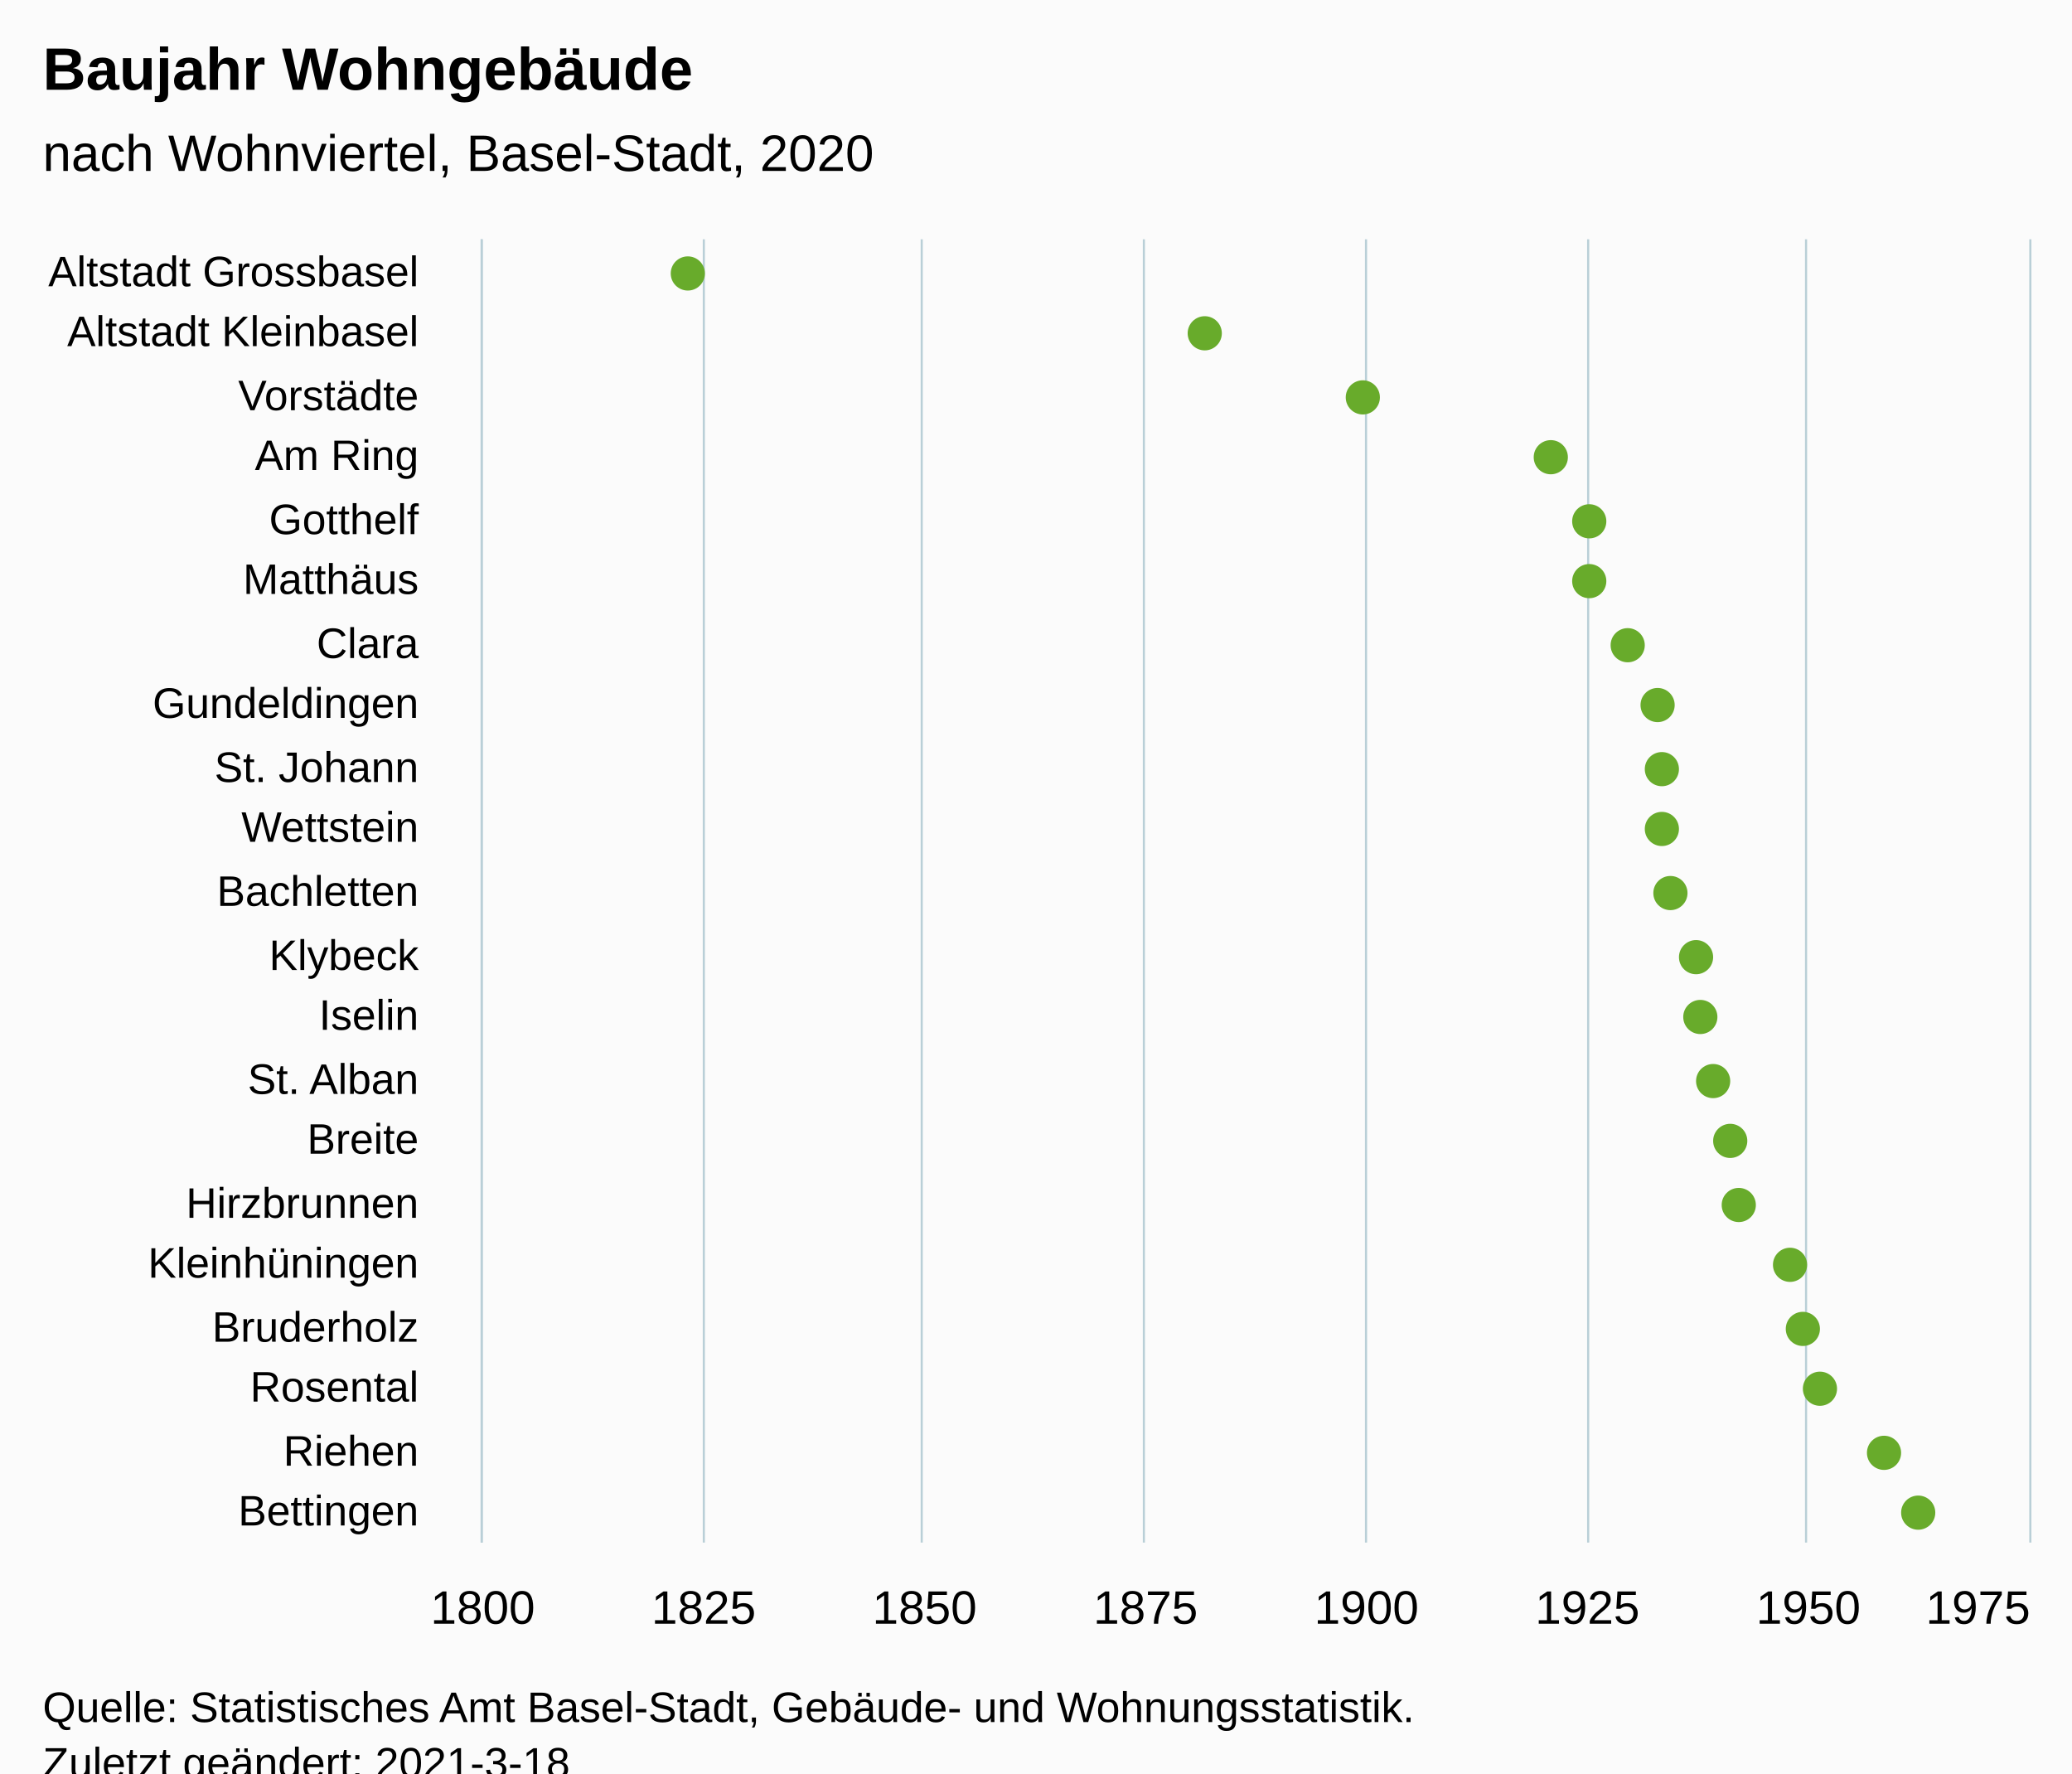
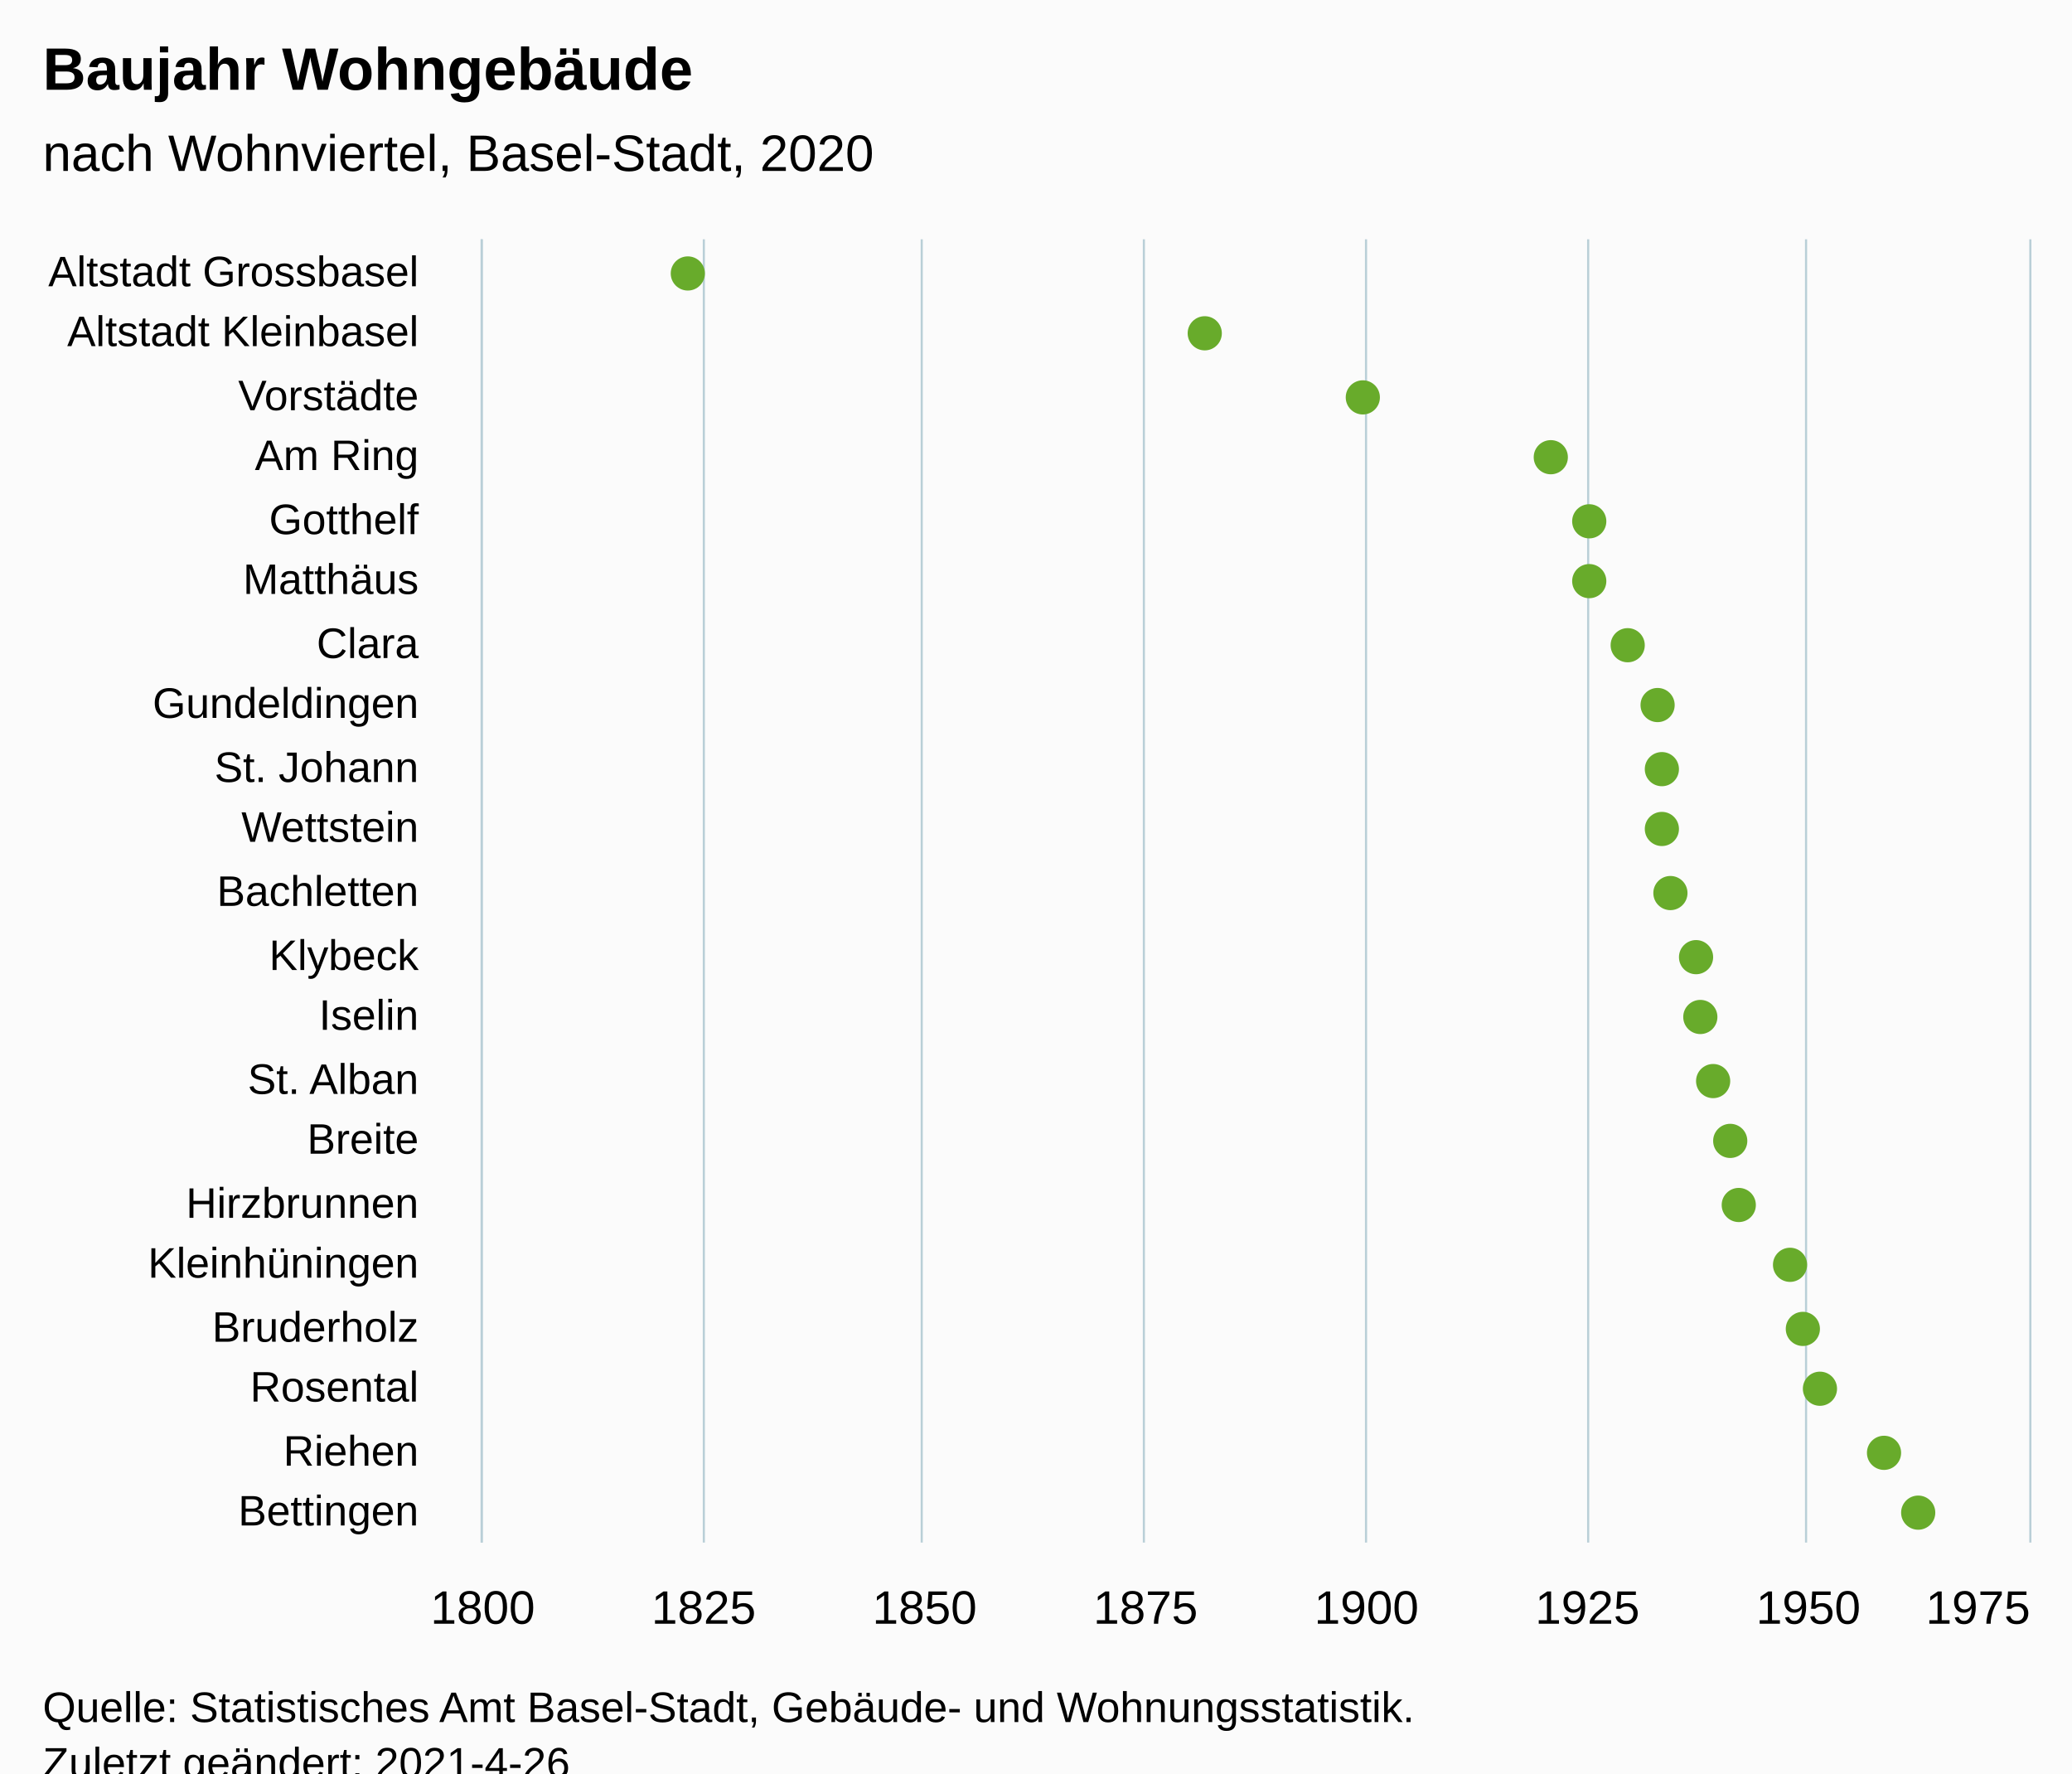
<svg xmlns="http://www.w3.org/2000/svg" version="1.1" class="highcharts-root" style="font-family:Arial;font-size:12px;" viewBox="0 0 485 415">
  <defs>
-     <clipPath id="highcharts-3s6ya2z-48-">
+     <clipPath id="highcharts-fbmn51c-49-">
      <rect x="0" y="0" width="305" height="362" fill="none" />
    </clipPath>
-     <clipPath id="highcharts-3s6ya2z-70-">
+     <clipPath id="highcharts-fbmn51c-71-">
      <rect x="0" y="0" width="305" height="362" fill="none" />
+     </clipPath>
+     <clipPath id="highcharts-fbmn51c-93-">
+       <rect x="113" y="56" width="362" height="305" fill="none" />
    </clipPath>
  </defs>
  <rect fill="#fbfbfb" class="highcharts-background" x="0" y="0" width="485" height="428" rx="0" ry="0" />
  <rect fill="none" class="highcharts-plot-background" x="113" y="56" width="362" height="305" />
  <g class="highcharts-pane-group" data-z-index="0" />
  <g class="highcharts-grid highcharts-xaxis-grid" data-z-index="1">
    <path fill="none" data-z-index="1" class="highcharts-grid-line" d="M 113 71.5 L 475 71.5" opacity="1" />
    <path fill="none" data-z-index="1" class="highcharts-grid-line" d="M 113 85.5 L 475 85.5" opacity="1" />
    <path fill="none" data-z-index="1" class="highcharts-grid-line" d="M 113 100.5 L 475 100.5" opacity="1" />
    <path fill="none" data-z-index="1" class="highcharts-grid-line" d="M 113 114.5 L 475 114.5" opacity="1" />
    <path fill="none" data-z-index="1" class="highcharts-grid-line" d="M 113 129.5 L 475 129.5" opacity="1" />
    <path fill="none" data-z-index="1" class="highcharts-grid-line" d="M 113 143.5 L 475 143.5" opacity="1" />
    <path fill="none" data-z-index="1" class="highcharts-grid-line" d="M 113 158.5 L 475 158.5" opacity="1" />
    <path fill="none" data-z-index="1" class="highcharts-grid-line" d="M 113 172.5 L 475 172.5" opacity="1" />
    <path fill="none" data-z-index="1" class="highcharts-grid-line" d="M 113 187.5 L 475 187.5" opacity="1" />
    <path fill="none" data-z-index="1" class="highcharts-grid-line" d="M 113 201.5 L 475 201.5" opacity="1" />
    <path fill="none" data-z-index="1" class="highcharts-grid-line" d="M 113 216.5 L 475 216.5" opacity="1" />
    <path fill="none" data-z-index="1" class="highcharts-grid-line" d="M 113 230.5 L 475 230.5" opacity="1" />
    <path fill="none" data-z-index="1" class="highcharts-grid-line" d="M 113 245.5 L 475 245.5" opacity="1" />
    <path fill="none" data-z-index="1" class="highcharts-grid-line" d="M 113 259.5 L 475 259.5" opacity="1" />
    <path fill="none" data-z-index="1" class="highcharts-grid-line" d="M 113 274.5 L 475 274.5" opacity="1" />
    <path fill="none" data-z-index="1" class="highcharts-grid-line" d="M 113 288.5 L 475 288.5" opacity="1" />
    <path fill="none" data-z-index="1" class="highcharts-grid-line" d="M 113 303.5 L 475 303.5" opacity="1" />
    <path fill="none" data-z-index="1" class="highcharts-grid-line" d="M 113 317.5 L 475 317.5" opacity="1" />
    <path fill="none" data-z-index="1" class="highcharts-grid-line" d="M 113 332.5 L 475 332.5" opacity="1" />
    <path fill="none" data-z-index="1" class="highcharts-grid-line" d="M 113 346.5 L 475 346.5" opacity="1" />
    <path fill="none" data-z-index="1" class="highcharts-grid-line" d="M 113 361.5 L 475 361.5" opacity="1" />
    <path fill="none" data-z-index="1" class="highcharts-grid-line" d="M 113 56.5 L 475 56.5" opacity="1" />
  </g>
  <g class="highcharts-grid highcharts-yaxis-grid" data-z-index="1">
    <path fill="none" stroke="#B9CFD7" stroke-width="0.5" data-z-index="1" class="highcharts-grid-line" d="M 112.75 56 L 112.75 361" opacity="1" />
    <path fill="none" stroke="#B9CFD7" stroke-width="0.5" data-z-index="1" class="highcharts-grid-line" d="M 164.75 56 L 164.75 361" opacity="1" />
    <path fill="none" stroke="#B9CFD7" stroke-width="0.5" data-z-index="1" class="highcharts-grid-line" d="M 215.75 56 L 215.75 361" opacity="1" />
    <path fill="none" stroke="#B9CFD7" stroke-width="0.5" data-z-index="1" class="highcharts-grid-line" d="M 267.75 56 L 267.75 361" opacity="1" />
    <path fill="none" stroke="#B9CFD7" stroke-width="0.5" data-z-index="1" class="highcharts-grid-line" d="M 319.75 56 L 319.75 361" opacity="1" />
    <path fill="none" stroke="#B9CFD7" stroke-width="0.5" data-z-index="1" class="highcharts-grid-line" d="M 371.75 56 L 371.75 361" opacity="1" />
    <path fill="none" stroke="#B9CFD7" stroke-width="0.5" data-z-index="1" class="highcharts-grid-line" d="M 422.75 56 L 422.75 361" opacity="1" />
    <path fill="none" stroke="#B9CFD7" stroke-width="0.5" data-z-index="1" class="highcharts-grid-line" d="M 475.25 56 L 475.25 361" opacity="1" />
  </g>
  <rect fill="none" class="highcharts-plot-border" data-z-index="1" x="113" y="56" width="362" height="305" />
  <g class="highcharts-axis highcharts-xaxis" data-z-index="2">
    <path fill="none" class="highcharts-axis-line" stroke="#B9CFD7" stroke-width="0.5" data-z-index="7" d="M 112.75 56 L 112.75 361" />
  </g>
  <g class="highcharts-axis highcharts-yaxis" data-z-index="2">
    <path fill="none" class="highcharts-axis-line" data-z-index="7" d="M 113 361 L 475 361" />
  </g>
  <g class="highcharts-series-group" data-z-index="3">
-     <g class="highcharts-series highcharts-series-0 highcharts-scatter-series" data-z-index="0.1" opacity="1" transform="translate(475,361) rotate(90) scale(-1,1) scale(1 1)" clip-path="url(#highcharts-3s6ya2z-70-)" />
+     <g class="highcharts-series highcharts-series-0 highcharts-scatter-series" data-z-index="0.1" opacity="1" transform="translate(475,361) rotate(90) scale(-1,1) scale(1 1)" clip-path="url(#highcharts-fbmn51c-71-)" />
    <g class="highcharts-markers highcharts-series-0 highcharts-scatter-series" data-z-index="0.1" opacity="1" transform="translate(475,361) rotate(90) scale(-1,1) scale(1 1)" clip-path="none">
      <path fill="#68AB2B" d="M 297 318 A 4 4 0 1 1 297.004 318 Z" opacity="1" class="highcharts-point" />
      <path fill="#68AB2B" d="M 283 197 A 4 4 0 1 1 283.004 197 Z" opacity="1" class="highcharts-point" />
      <path fill="#68AB2B" d="M 268 160 A 4 4 0 1 1 268.004 160 Z" opacity="1" class="highcharts-point" />
      <path fill="#68AB2B" d="M 254 116 A 4 4 0 1 1 254.004 116 Z" opacity="1" class="highcharts-point" />
      <path fill="#68AB2B" d="M 239 107 A 4 4 0 1 1 239.004 107 Z" opacity="1" class="highcharts-point" />
      <path fill="#68AB2B" d="M 225 107 A 4 4 0 1 1 225.004 107 Z" opacity="1" class="highcharts-point" />
      <path fill="#68AB2B" d="M 210 98 A 4 4 0 1 1 210.004 98 Z" opacity="1" class="highcharts-point" />
      <path fill="#68AB2B" d="M 196 91 A 4 4 0 1 1 196.004 91 Z" opacity="1" class="highcharts-point" />
      <path fill="#68AB2B" d="M 181 90 A 4 4 0 1 1 181.004 90 Z" opacity="1" class="highcharts-point" />
      <path fill="#68AB2B" d="M 167 90 A 4 4 0 1 1 167.004 90 Z" opacity="1" class="highcharts-point" />
      <path fill="#68AB2B" d="M 152 88 A 4 4 0 1 1 152.004 88 Z" opacity="1" class="highcharts-point" />
      <path fill="#68AB2B" d="M 137 82 A 4 4 0 1 1 137.004 82 Z" opacity="1" class="highcharts-point" />
      <path fill="#68AB2B" d="M 123 81 A 4 4 0 1 1 123.004 81 Z" opacity="1" class="highcharts-point" />
      <path fill="#68AB2B" d="M 108 78 A 4 4 0 1 1 108.004 78 Z" opacity="1" class="highcharts-point" />
      <path fill="#68AB2B" d="M 94 74 A 4 4 0 1 1 94.004 74 Z" opacity="1" class="highcharts-point" />
      <path fill="#68AB2B" d="M 79 72 A 4 4 0 1 1 79.004 72 Z" opacity="1" class="highcharts-point" />
      <path fill="#68AB2B" d="M 65 60 A 4 4 0 1 1 65.004 60 Z" opacity="1" class="highcharts-point" />
      <path fill="#68AB2B" d="M 50 57 A 4 4 0 1 1 50.004 57 Z" opacity="1" class="highcharts-point" />
      <path fill="#68AB2B" d="M 36 53 A 4 4 0 1 1 36.004 53 Z" opacity="1" class="highcharts-point" />
      <path fill="#68AB2B" d="M 21 38 A 4 4 0 1 1 21.004 38 Z" opacity="1" class="highcharts-point" />
      <path fill="#68AB2B" d="M 7 30 A 4 4 0 1 1 7.004 30 Z" opacity="1" class="highcharts-point" />
    </g>
-     <g class="highcharts-series highcharts-series-1 highcharts-scatter-series highcharts-color-0" visibility="hidden" data-z-index="0.1" opacity="1" transform="translate(475,361) rotate(90) scale(-1,1) scale(1 1)" clip-path="url(#highcharts-3s6ya2z-70-)" />
+     <g class="highcharts-series highcharts-series-1 highcharts-scatter-series highcharts-color-0" visibility="hidden" data-z-index="0.1" opacity="1" transform="translate(475,361) rotate(90) scale(-1,1) scale(1 1)" clip-path="url(#highcharts-fbmn51c-71-)" />
    <g class="highcharts-markers highcharts-series-1 highcharts-scatter-series highcharts-color-0" visibility="hidden" data-z-index="0.1" opacity="1" transform="translate(475,361) rotate(90) scale(-1,1) scale(1 1)" clip-path="none" />
  </g>
  <text x="10" text-anchor="start" class="highcharts-title" data-z-index="4" style="color:#000000;font-size:14px;font-weight:bold;font-family:Arial;fill:#000000;" y="21">
    <tspan>Baujahr Wohngebäude</tspan>
  </text>
  <text x="10" text-anchor="start" class="highcharts-subtitle" data-z-index="4" style="color:#000000;font-size:12px;font-weight:normal;font-family:Arial;fill:#000000;" y="40">
    <tspan>nach Wohnviertel, Basel-Stadt, 2020</tspan>
  </text>
  <text x="10" text-anchor="start" class="highcharts-caption" data-z-index="4" style="color:#666666;fill:#666666;" y="395" />
  <g class="highcharts-axis-labels highcharts-xaxis-labels" data-z-index="7">
    <text x="98" style="color:#000000;cursor:default;font-size:10px;fill:#000000;" text-anchor="end" transform="translate(0,0)" y="67" opacity="1">
      <tspan>Altstadt Grossbasel</tspan>
    </text>
    <text x="98" style="color:#000000;cursor:default;font-size:10px;fill:#000000;" text-anchor="end" transform="translate(0,0)" y="81" opacity="1">
      <tspan>Altstadt Kleinbasel</tspan>
    </text>
    <text x="98" style="color:#000000;cursor:default;font-size:10px;fill:#000000;" text-anchor="end" transform="translate(0,0)" y="96" opacity="1">Vorstädte</text>
    <text x="98" style="color:#000000;cursor:default;font-size:10px;fill:#000000;" text-anchor="end" transform="translate(0,0)" y="110" opacity="1">
      <tspan>Am Ring</tspan>
    </text>
    <text x="98" style="color:#000000;cursor:default;font-size:10px;fill:#000000;" text-anchor="end" transform="translate(0,0)" y="125" opacity="1">Gotthelf</text>
    <text x="98" style="color:#000000;cursor:default;font-size:10px;fill:#000000;" text-anchor="end" transform="translate(0,0)" y="139" opacity="1">Matthäus</text>
    <text x="98" style="color:#000000;cursor:default;font-size:10px;fill:#000000;" text-anchor="end" transform="translate(0,0)" y="154" opacity="1">Clara</text>
    <text x="98" style="color:#000000;cursor:default;font-size:10px;fill:#000000;" text-anchor="end" transform="translate(0,0)" y="168" opacity="1">Gundeldingen</text>
    <text x="98" style="color:#000000;cursor:default;font-size:10px;fill:#000000;" text-anchor="end" transform="translate(0,0)" y="183" opacity="1">
      <tspan>St. Johann</tspan>
    </text>
    <text x="98" style="color:#000000;cursor:default;font-size:10px;fill:#000000;" text-anchor="end" transform="translate(0,0)" y="197" opacity="1">Wettstein</text>
    <text x="98" style="color:#000000;cursor:default;font-size:10px;fill:#000000;" text-anchor="end" transform="translate(0,0)" y="212" opacity="1">Bachletten</text>
    <text x="98" style="color:#000000;cursor:default;font-size:10px;fill:#000000;" text-anchor="end" transform="translate(0,0)" y="227" opacity="1">Klybeck</text>
    <text x="98" style="color:#000000;cursor:default;font-size:10px;fill:#000000;" text-anchor="end" transform="translate(0,0)" y="241" opacity="1">Iselin</text>
    <text x="98" style="color:#000000;cursor:default;font-size:10px;fill:#000000;" text-anchor="end" transform="translate(0,0)" y="256" opacity="1">
      <tspan>St. Alban</tspan>
    </text>
    <text x="98" style="color:#000000;cursor:default;font-size:10px;fill:#000000;" text-anchor="end" transform="translate(0,0)" y="270" opacity="1">Breite</text>
    <text x="98" style="color:#000000;cursor:default;font-size:10px;fill:#000000;" text-anchor="end" transform="translate(0,0)" y="285" opacity="1">Hirzbrunnen</text>
    <text x="98" style="color:#000000;cursor:default;font-size:10px;fill:#000000;" text-anchor="end" transform="translate(0,0)" y="299" opacity="1">Kleinhüningen</text>
    <text x="98" style="color:#000000;cursor:default;font-size:10px;fill:#000000;" text-anchor="end" transform="translate(0,0)" y="314" opacity="1">Bruderholz</text>
    <text x="98" style="color:#000000;cursor:default;font-size:10px;fill:#000000;" text-anchor="end" transform="translate(0,0)" y="328" opacity="1">Rosental</text>
    <text x="98" style="color:#000000;cursor:default;font-size:10px;fill:#000000;" text-anchor="end" transform="translate(0,0)" y="343" opacity="1">Riehen</text>
    <text x="98" style="color:#000000;cursor:default;font-size:10px;fill:#000000;" text-anchor="end" transform="translate(0,0)" y="357" opacity="1">Bettingen</text>
  </g>
  <g class="highcharts-axis-labels highcharts-yaxis-labels" data-z-index="7">
    <text x="113" style="color:#000000;cursor:default;font-size:11px;fill:#000000;" text-anchor="middle" transform="translate(0,0)" y="380" opacity="1">1800</text>
    <text x="164.714" style="color:#000000;cursor:default;font-size:11px;fill:#000000;" text-anchor="middle" transform="translate(0,0)" y="380" opacity="1">1825</text>
    <text x="216.429" style="color:#000000;cursor:default;font-size:11px;fill:#000000;" text-anchor="middle" transform="translate(0,0)" y="380" opacity="1">1850</text>
    <text x="268.143" style="color:#000000;cursor:default;font-size:11px;fill:#000000;" text-anchor="middle" transform="translate(0,0)" y="380" opacity="1">1875</text>
    <text x="319.857" style="color:#000000;cursor:default;font-size:11px;fill:#000000;" text-anchor="middle" transform="translate(0,0)" y="380" opacity="1">1900</text>
    <text x="371.571" style="color:#000000;cursor:default;font-size:11px;fill:#000000;" text-anchor="middle" transform="translate(0,0)" y="380" opacity="1">1925</text>
    <text x="423.286" style="color:#000000;cursor:default;font-size:11px;fill:#000000;" text-anchor="middle" transform="translate(0,0)" y="380" opacity="1">1950</text>
    <text x="463" style="color:#000000;cursor:default;font-size:11px;fill:#000000;" text-anchor="middle" transform="translate(0,0)" y="380" opacity="1">1975</text>
  </g>
  <text x="10" class="highcharts-credits" text-anchor="start" data-z-index="8" style="cursor:default;color:#000000;font-size:10px;fill:#000000;" y="403">
    <tspan>Quelle: Statistisches Amt Basel-Stadt, Gebäude- und Wohnungsstatistik.</tspan>
-     <tspan x="10" dy="13">Zuletzt geändert: 2021-3-18</tspan>
+     <tspan x="10" dy="13">Zuletzt geändert: 2021-4-26</tspan>
  </text>
+   <g class="highcharts-control-points" data-z-index="99" clip-path="url(#highcharts-fbmn51c-93-)" />
</svg>
